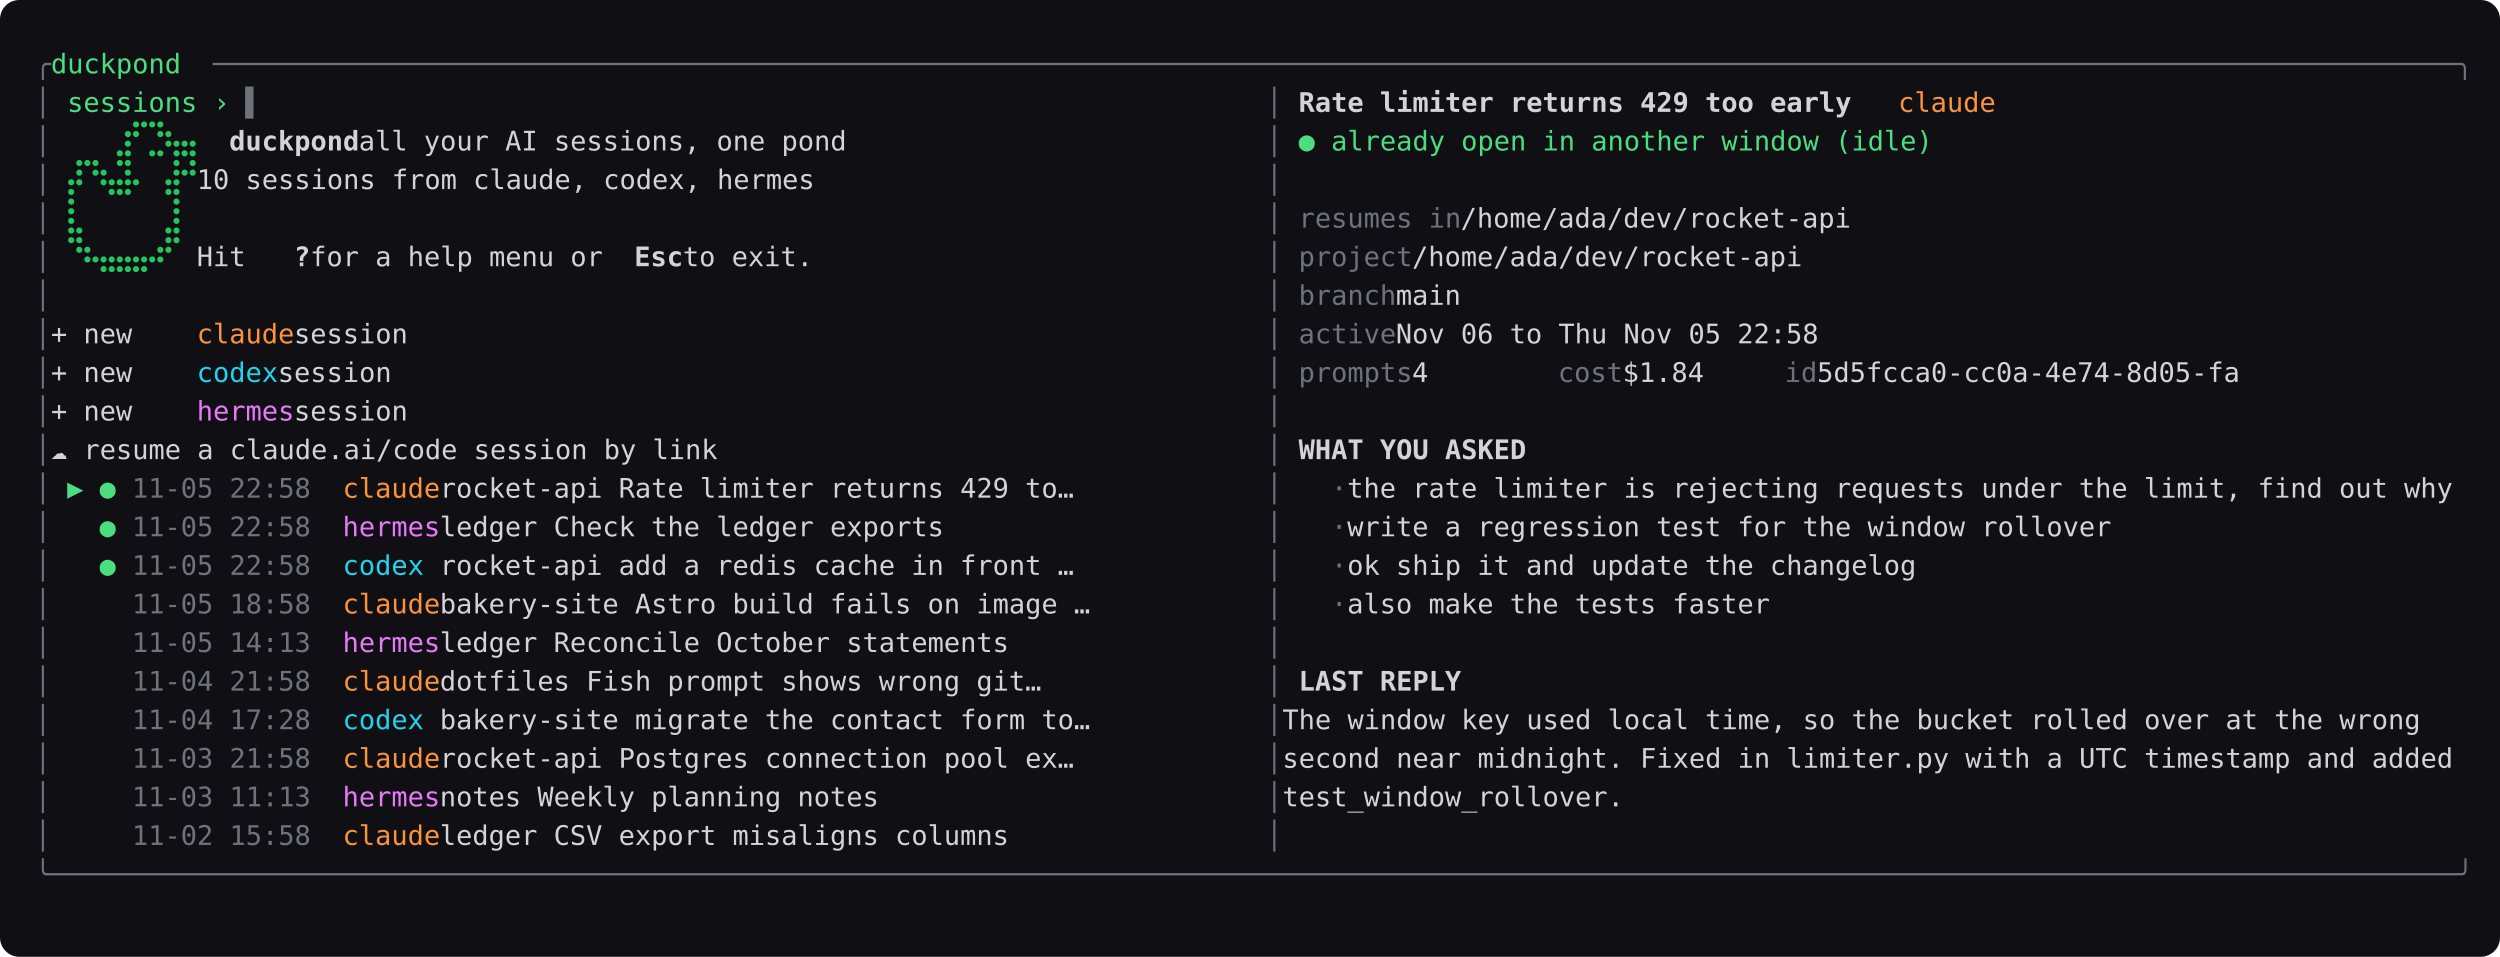
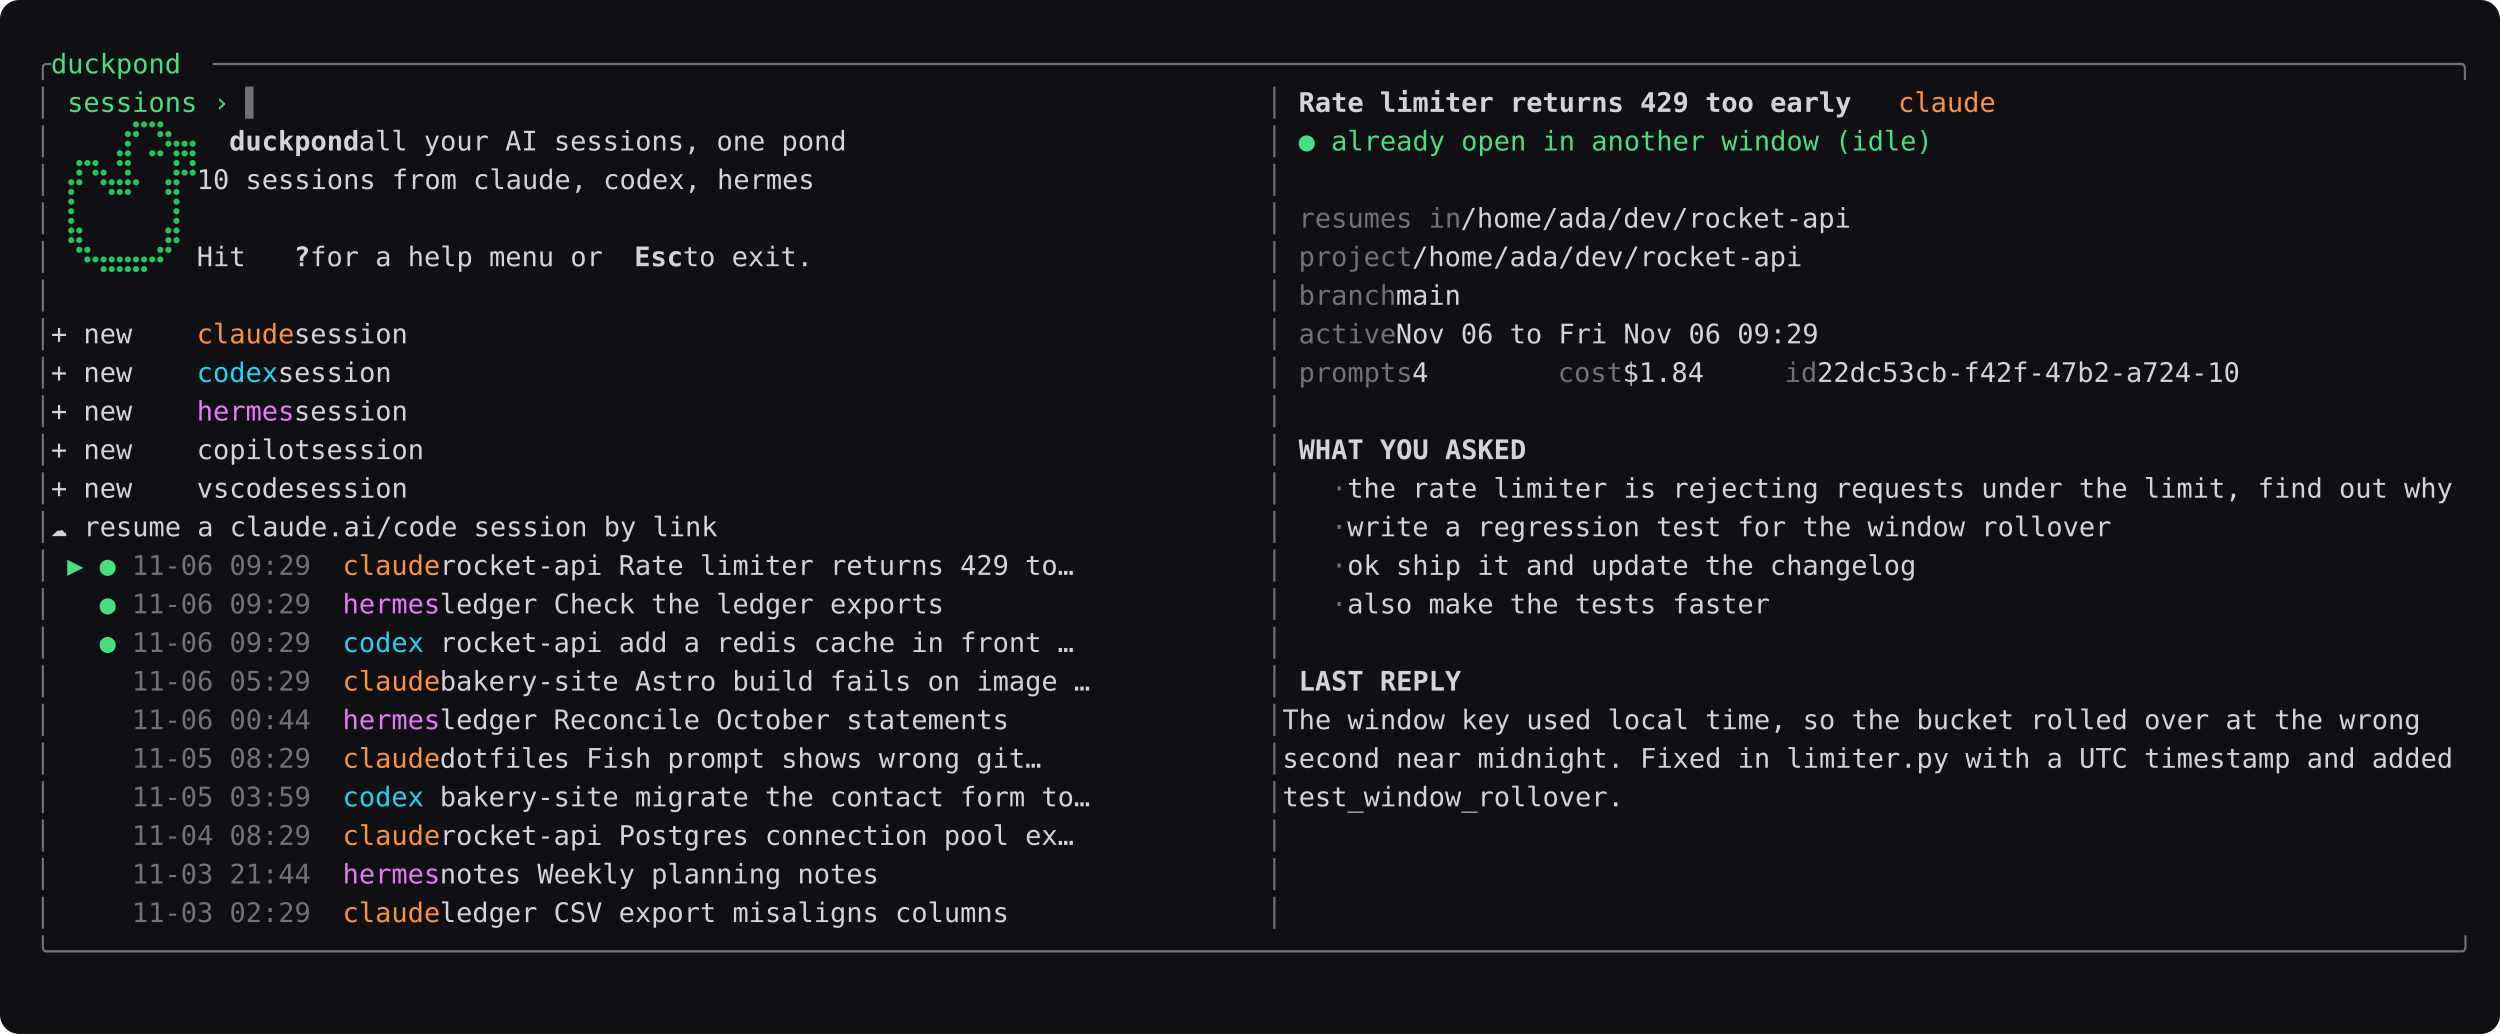
- <svg xmlns="http://www.w3.org/2000/svg" width="1296" height="496" viewBox="0 0 1296 496">
+ <svg xmlns="http://www.w3.org/2000/svg" width="1296" height="536" viewBox="0 0 1296 536">
  <style>text{font-family:"JetBrains Mono","Fira Code","SF Mono",Menlo,Consolas,"DejaVu Sans Mono",monospace;font-size:14px;white-space:pre}</style>
-   <rect width="1296" height="496" rx="10" fill="#101014" />
+   <rect width="1296" height="536" rx="10" fill="#101014" />
  <text x="18.0" y="38" textLength="8.4" lengthAdjust="spacingAndGlyphs" style="fill:#71717a;">╭</text>
  <text x="26.4" y="38" textLength="84.0" lengthAdjust="spacingAndGlyphs" style="fill:#4ade80;"> duckpond </text>
  <text x="110.4" y="38" textLength="1167.6" lengthAdjust="spacingAndGlyphs" style="fill:#71717a;">──────────────────────────────────────────────────────────────────────────────────────────────────────────────────────────────────────────╮</text>
  <text x="18.0" y="58" textLength="8.4" lengthAdjust="spacingAndGlyphs" style="fill:#71717a;">│</text>
  <text x="26.4" y="58" textLength="8.4" lengthAdjust="spacingAndGlyphs" style="fill:#d4d4d8;"> </text>
  <text x="34.8" y="58" textLength="92.4" lengthAdjust="spacingAndGlyphs" style="fill:#4ade80;">sessions › </text>
  <text x="127.2" y="58" textLength="8.4" lengthAdjust="spacingAndGlyphs" style="fill:#71717a;">▌</text>
  <text x="135.6" y="58" textLength="520.8" lengthAdjust="spacingAndGlyphs" style="fill:#d4d4d8;">                                                              </text>
  <text x="656.4" y="58" textLength="8.4" lengthAdjust="spacingAndGlyphs" style="fill:#71717a;">│</text>
  <text x="664.8" y="58" textLength="8.4" lengthAdjust="spacingAndGlyphs" style="fill:#d4d4d8;"> </text>
  <text x="673.2" y="58" textLength="285.6" lengthAdjust="spacingAndGlyphs" style="fill:#d4d4d8;font-weight:600;">Rate limiter returns 429 too early</text>
  <text x="958.8" y="58" textLength="25.2" lengthAdjust="spacingAndGlyphs" style="fill:#d4d4d8;">   </text>
  <text x="984.0" y="58" textLength="50.4" lengthAdjust="spacingAndGlyphs" style="fill:#fb923c;">claude</text>
  <text x="18.0" y="78" textLength="8.4" lengthAdjust="spacingAndGlyphs" style="fill:#71717a;">│</text>
  <text x="26.4" y="78" textLength="8.4" lengthAdjust="spacingAndGlyphs" style="fill:#d4d4d8;"> </text>
  <circle cx="66.3" cy="69.5" r="1.6" fill="#22c55e" />
  <circle cx="66.3" cy="74.5" r="1.6" fill="#22c55e" />
  <circle cx="62.1" cy="79.5" r="1.6" fill="#22c55e" />
  <circle cx="66.3" cy="79.5" r="1.6" fill="#22c55e" />
  <circle cx="70.5" cy="64.5" r="1.6" fill="#22c55e" />
  <circle cx="70.5" cy="69.5" r="1.6" fill="#22c55e" />
  <circle cx="74.7" cy="64.5" r="1.6" fill="#22c55e" />
  <circle cx="78.9" cy="64.5" r="1.6" fill="#22c55e" />
  <circle cx="83.1" cy="64.5" r="1.6" fill="#22c55e" />
  <circle cx="83.1" cy="69.5" r="1.6" fill="#22c55e" />
  <circle cx="78.9" cy="79.5" r="1.6" fill="#22c55e" />
  <circle cx="83.1" cy="79.5" r="1.6" fill="#22c55e" />
  <circle cx="87.3" cy="69.5" r="1.6" fill="#22c55e" />
  <circle cx="87.3" cy="74.5" r="1.6" fill="#22c55e" />
  <circle cx="91.5" cy="74.5" r="1.6" fill="#22c55e" />
  <circle cx="91.5" cy="79.5" r="1.6" fill="#22c55e" />
  <circle cx="95.7" cy="74.5" r="1.6" fill="#22c55e" />
  <circle cx="99.9" cy="74.5" r="1.6" fill="#22c55e" />
  <circle cx="95.7" cy="79.5" r="1.6" fill="#22c55e" />
  <circle cx="99.9" cy="79.5" r="1.6" fill="#22c55e" />
  <text x="102.0" y="78" textLength="16.8" lengthAdjust="spacingAndGlyphs" style="fill:#d4d4d8;">  </text>
  <text x="118.8" y="78" textLength="67.2" lengthAdjust="spacingAndGlyphs" style="fill:#d4d4d8;font-weight:600;">duckpond</text>
  <text x="186.0" y="78" textLength="470.4" lengthAdjust="spacingAndGlyphs" style="fill:#d4d4d8;">  all your AI sessions, one pond                        </text>
  <text x="656.4" y="78" textLength="8.4" lengthAdjust="spacingAndGlyphs" style="fill:#71717a;">│</text>
  <text x="664.8" y="78" textLength="8.4" lengthAdjust="spacingAndGlyphs" style="fill:#d4d4d8;"> </text>
  <text x="673.2" y="78" textLength="327.6" lengthAdjust="spacingAndGlyphs" style="fill:#4ade80;">● already open in another window (idle)</text>
  <text x="18.0" y="98" textLength="8.4" lengthAdjust="spacingAndGlyphs" style="fill:#71717a;">│</text>
  <text x="26.4" y="98" textLength="8.4" lengthAdjust="spacingAndGlyphs" style="fill:#d4d4d8;"> </text>
  <circle cx="36.9" cy="94.5" r="1.6" fill="#22c55e" />
  <circle cx="41.1" cy="84.5" r="1.6" fill="#22c55e" />
  <circle cx="41.1" cy="89.5" r="1.6" fill="#22c55e" />
  <circle cx="41.1" cy="94.5" r="1.6" fill="#22c55e" />
  <circle cx="36.9" cy="99.5" r="1.6" fill="#22c55e" />
  <circle cx="45.3" cy="84.5" r="1.6" fill="#22c55e" />
  <circle cx="49.5" cy="84.5" r="1.6" fill="#22c55e" />
  <circle cx="49.5" cy="89.5" r="1.6" fill="#22c55e" />
  <circle cx="53.7" cy="89.5" r="1.6" fill="#22c55e" />
  <circle cx="53.7" cy="94.5" r="1.6" fill="#22c55e" />
  <circle cx="57.9" cy="94.5" r="1.6" fill="#22c55e" />
  <circle cx="57.9" cy="99.5" r="1.6" fill="#22c55e" />
  <circle cx="62.1" cy="84.5" r="1.6" fill="#22c55e" />
  <circle cx="62.1" cy="94.5" r="1.6" fill="#22c55e" />
  <circle cx="66.3" cy="84.5" r="1.6" fill="#22c55e" />
  <circle cx="66.3" cy="89.5" r="1.6" fill="#22c55e" />
  <circle cx="66.3" cy="94.5" r="1.6" fill="#22c55e" />
  <circle cx="62.1" cy="99.5" r="1.6" fill="#22c55e" />
  <circle cx="66.3" cy="99.5" r="1.6" fill="#22c55e" />
  <circle cx="70.5" cy="94.5" r="1.6" fill="#22c55e" />
  <circle cx="87.3" cy="94.5" r="1.6" fill="#22c55e" />
  <circle cx="91.5" cy="84.5" r="1.6" fill="#22c55e" />
  <circle cx="91.5" cy="89.5" r="1.6" fill="#22c55e" />
  <circle cx="91.5" cy="94.5" r="1.6" fill="#22c55e" />
  <circle cx="87.3" cy="99.5" r="1.6" fill="#22c55e" />
  <circle cx="91.5" cy="99.5" r="1.6" fill="#22c55e" />
  <circle cx="95.7" cy="89.5" r="1.6" fill="#22c55e" />
  <circle cx="99.9" cy="84.5" r="1.6" fill="#22c55e" />
  <circle cx="99.9" cy="89.5" r="1.6" fill="#22c55e" />
  <text x="102.0" y="98" textLength="554.4" lengthAdjust="spacingAndGlyphs" style="fill:#d4d4d8;">  10 sessions from claude, codex, hermes                          </text>
  <text x="656.4" y="98" textLength="8.4" lengthAdjust="spacingAndGlyphs" style="fill:#71717a;">│</text>
  <text x="664.8" y="98" textLength="8.4" lengthAdjust="spacingAndGlyphs" style="fill:#d4d4d8;"> </text>
  <text x="18.0" y="118" textLength="8.4" lengthAdjust="spacingAndGlyphs" style="fill:#71717a;">│</text>
  <text x="26.4" y="118" textLength="8.4" lengthAdjust="spacingAndGlyphs" style="fill:#d4d4d8;"> </text>
  <circle cx="36.9" cy="104.5" r="1.6" fill="#22c55e" />
  <circle cx="36.9" cy="109.5" r="1.6" fill="#22c55e" />
  <circle cx="36.9" cy="114.5" r="1.6" fill="#22c55e" />
  <circle cx="36.9" cy="119.5" r="1.6" fill="#22c55e" />
  <circle cx="41.1" cy="119.5" r="1.6" fill="#22c55e" />
  <circle cx="91.5" cy="104.5" r="1.6" fill="#22c55e" />
  <circle cx="91.5" cy="109.5" r="1.6" fill="#22c55e" />
  <circle cx="91.5" cy="114.5" r="1.6" fill="#22c55e" />
  <circle cx="87.3" cy="119.5" r="1.6" fill="#22c55e" />
  <circle cx="91.5" cy="119.5" r="1.6" fill="#22c55e" />
  <text x="102.0" y="118" textLength="554.4" lengthAdjust="spacingAndGlyphs" style="fill:#d4d4d8;">                                                                  </text>
  <text x="656.4" y="118" textLength="8.4" lengthAdjust="spacingAndGlyphs" style="fill:#71717a;">│</text>
  <text x="664.8" y="118" textLength="8.4" lengthAdjust="spacingAndGlyphs" style="fill:#d4d4d8;"> </text>
  <text x="673.2" y="118" textLength="84.0" lengthAdjust="spacingAndGlyphs" style="fill:#71717a;">resumes in</text>
  <text x="757.2" y="118" textLength="210.0" lengthAdjust="spacingAndGlyphs" style="fill:#d4d4d8;"> /home/ada/dev/rocket-api</text>
  <text x="18.0" y="138" textLength="8.4" lengthAdjust="spacingAndGlyphs" style="fill:#71717a;">│</text>
  <text x="26.4" y="138" textLength="8.4" lengthAdjust="spacingAndGlyphs" style="fill:#d4d4d8;"> </text>
  <circle cx="36.9" cy="124.5" r="1.6" fill="#22c55e" />
  <circle cx="41.1" cy="124.5" r="1.6" fill="#22c55e" />
  <circle cx="41.1" cy="129.5" r="1.6" fill="#22c55e" />
  <circle cx="45.3" cy="129.5" r="1.6" fill="#22c55e" />
  <circle cx="45.3" cy="134.5" r="1.6" fill="#22c55e" />
  <circle cx="49.5" cy="134.5" r="1.6" fill="#22c55e" />
  <circle cx="53.7" cy="134.5" r="1.6" fill="#22c55e" />
  <circle cx="57.9" cy="134.5" r="1.6" fill="#22c55e" />
  <circle cx="53.7" cy="139.5" r="1.6" fill="#22c55e" />
  <circle cx="57.9" cy="139.5" r="1.6" fill="#22c55e" />
  <circle cx="62.1" cy="134.5" r="1.6" fill="#22c55e" />
  <circle cx="66.3" cy="134.5" r="1.6" fill="#22c55e" />
  <circle cx="62.1" cy="139.5" r="1.6" fill="#22c55e" />
  <circle cx="66.3" cy="139.5" r="1.6" fill="#22c55e" />
  <circle cx="70.5" cy="134.5" r="1.6" fill="#22c55e" />
  <circle cx="74.7" cy="134.5" r="1.6" fill="#22c55e" />
  <circle cx="70.5" cy="139.5" r="1.6" fill="#22c55e" />
  <circle cx="74.7" cy="139.5" r="1.6" fill="#22c55e" />
  <circle cx="78.9" cy="134.5" r="1.6" fill="#22c55e" />
  <circle cx="83.1" cy="129.5" r="1.6" fill="#22c55e" />
  <circle cx="83.1" cy="134.5" r="1.6" fill="#22c55e" />
  <circle cx="87.3" cy="124.5" r="1.6" fill="#22c55e" />
  <circle cx="87.3" cy="129.5" r="1.6" fill="#22c55e" />
  <circle cx="91.5" cy="124.5" r="1.6" fill="#22c55e" />
  <text x="102.0" y="138" textLength="50.4" lengthAdjust="spacingAndGlyphs" style="fill:#d4d4d8;">  Hit </text>
  <text x="152.4" y="138" textLength="8.4" lengthAdjust="spacingAndGlyphs" style="fill:#d4d4d8;font-weight:600;">?</text>
  <text x="160.8" y="138" textLength="168.0" lengthAdjust="spacingAndGlyphs" style="fill:#d4d4d8;"> for a help menu or </text>
  <text x="328.8" y="138" textLength="25.2" lengthAdjust="spacingAndGlyphs" style="fill:#d4d4d8;font-weight:600;">Esc</text>
  <text x="354.0" y="138" textLength="302.4" lengthAdjust="spacingAndGlyphs" style="fill:#d4d4d8;"> to exit.                           </text>
  <text x="656.4" y="138" textLength="8.4" lengthAdjust="spacingAndGlyphs" style="fill:#71717a;">│</text>
  <text x="664.8" y="138" textLength="8.4" lengthAdjust="spacingAndGlyphs" style="fill:#d4d4d8;"> </text>
  <text x="673.2" y="138" textLength="58.8" lengthAdjust="spacingAndGlyphs" style="fill:#71717a;">project</text>
  <text x="732.0" y="138" textLength="235.2" lengthAdjust="spacingAndGlyphs" style="fill:#d4d4d8;">    /home/ada/dev/rocket-api</text>
  <text x="18.0" y="158" textLength="8.4" lengthAdjust="spacingAndGlyphs" style="fill:#71717a;">│</text>
  <text x="26.4" y="158" textLength="630.0" lengthAdjust="spacingAndGlyphs" style="fill:#d4d4d8;">                                                                           </text>
  <text x="656.4" y="158" textLength="8.4" lengthAdjust="spacingAndGlyphs" style="fill:#71717a;">│</text>
  <text x="664.8" y="158" textLength="8.4" lengthAdjust="spacingAndGlyphs" style="fill:#d4d4d8;"> </text>
  <text x="673.2" y="158" textLength="50.4" lengthAdjust="spacingAndGlyphs" style="fill:#71717a;">branch</text>
  <text x="723.6" y="158" textLength="75.6" lengthAdjust="spacingAndGlyphs" style="fill:#d4d4d8;">     main</text>
  <text x="18.0" y="178" textLength="8.4" lengthAdjust="spacingAndGlyphs" style="fill:#71717a;">│</text>
  <text x="26.4" y="178" textLength="75.6" lengthAdjust="spacingAndGlyphs" style="fill:#d4d4d8;">   + new </text>
  <text x="102.0" y="178" textLength="50.4" lengthAdjust="spacingAndGlyphs" style="fill:#fb923c;">claude</text>
  <text x="152.4" y="178" textLength="504.0" lengthAdjust="spacingAndGlyphs" style="fill:#d4d4d8;"> session                                                    </text>
  <text x="656.4" y="178" textLength="8.4" lengthAdjust="spacingAndGlyphs" style="fill:#71717a;">│</text>
  <text x="664.8" y="178" textLength="8.4" lengthAdjust="spacingAndGlyphs" style="fill:#d4d4d8;"> </text>
  <text x="673.2" y="178" textLength="50.4" lengthAdjust="spacingAndGlyphs" style="fill:#71717a;">active</text>
-   <text x="723.6" y="178" textLength="260.4" lengthAdjust="spacingAndGlyphs" style="fill:#d4d4d8;">     Nov 06 to Thu Nov 05 22:58</text>
+   <text x="723.6" y="178" textLength="260.4" lengthAdjust="spacingAndGlyphs" style="fill:#d4d4d8;">     Nov 06 to Fri Nov 06 09:29</text>
  <text x="18.0" y="198" textLength="8.4" lengthAdjust="spacingAndGlyphs" style="fill:#71717a;">│</text>
  <text x="26.4" y="198" textLength="75.6" lengthAdjust="spacingAndGlyphs" style="fill:#d4d4d8;">   + new </text>
  <text x="102.0" y="198" textLength="42.0" lengthAdjust="spacingAndGlyphs" style="fill:#22d3ee;">codex</text>
  <text x="144.0" y="198" textLength="512.4" lengthAdjust="spacingAndGlyphs" style="fill:#d4d4d8;"> session                                                     </text>
  <text x="656.4" y="198" textLength="8.4" lengthAdjust="spacingAndGlyphs" style="fill:#71717a;">│</text>
  <text x="664.8" y="198" textLength="8.4" lengthAdjust="spacingAndGlyphs" style="fill:#d4d4d8;"> </text>
  <text x="673.2" y="198" textLength="58.8" lengthAdjust="spacingAndGlyphs" style="fill:#71717a;">prompts</text>
  <text x="732.0" y="198" textLength="75.6" lengthAdjust="spacingAndGlyphs" style="fill:#d4d4d8;">    4    </text>
  <text x="807.6" y="198" textLength="33.6" lengthAdjust="spacingAndGlyphs" style="fill:#71717a;">cost</text>
  <text x="841.2" y="198" textLength="84.0" lengthAdjust="spacingAndGlyphs" style="fill:#d4d4d8;"> $1.84    </text>
  <text x="925.2" y="198" textLength="16.8" lengthAdjust="spacingAndGlyphs" style="fill:#71717a;">id</text>
-   <text x="942.0" y="198" textLength="226.8" lengthAdjust="spacingAndGlyphs" style="fill:#d4d4d8;"> 5d5fcca0-cc0a-4e74-8d05-fa</text>
+   <text x="942.0" y="198" textLength="226.8" lengthAdjust="spacingAndGlyphs" style="fill:#d4d4d8;"> 22dc53cb-f42f-47b2-a724-10</text>
  <text x="18.0" y="218" textLength="8.4" lengthAdjust="spacingAndGlyphs" style="fill:#71717a;">│</text>
  <text x="26.4" y="218" textLength="75.6" lengthAdjust="spacingAndGlyphs" style="fill:#d4d4d8;">   + new </text>
  <text x="102.0" y="218" textLength="50.4" lengthAdjust="spacingAndGlyphs" style="fill:#e879f9;">hermes</text>
  <text x="152.4" y="218" textLength="504.0" lengthAdjust="spacingAndGlyphs" style="fill:#d4d4d8;"> session                                                    </text>
  <text x="656.4" y="218" textLength="8.4" lengthAdjust="spacingAndGlyphs" style="fill:#71717a;">│</text>
  <text x="664.8" y="218" textLength="8.4" lengthAdjust="spacingAndGlyphs" style="fill:#d4d4d8;"> </text>
  <text x="18.0" y="238" textLength="8.4" lengthAdjust="spacingAndGlyphs" style="fill:#71717a;">│</text>
-   <text x="26.4" y="238" textLength="630.0" lengthAdjust="spacingAndGlyphs" style="fill:#d4d4d8;">   ☁ resume a claude.ai/code session by link                               </text>
+   <text x="26.4" y="238" textLength="75.6" lengthAdjust="spacingAndGlyphs" style="fill:#d4d4d8;">   + new </text>
+   <text x="102.0" y="238" textLength="58.8" lengthAdjust="spacingAndGlyphs" style="fill:#d4d4d8;">copilot</text>
+   <text x="160.8" y="238" textLength="495.6" lengthAdjust="spacingAndGlyphs" style="fill:#d4d4d8;"> session                                                   </text>
  <text x="656.4" y="238" textLength="8.4" lengthAdjust="spacingAndGlyphs" style="fill:#71717a;">│</text>
  <text x="664.8" y="238" textLength="8.4" lengthAdjust="spacingAndGlyphs" style="fill:#d4d4d8;"> </text>
  <text x="673.2" y="238" textLength="117.6" lengthAdjust="spacingAndGlyphs" style="fill:#d4d4d8;font-weight:600;">WHAT YOU ASKED</text>
  <text x="18.0" y="258" textLength="8.4" lengthAdjust="spacingAndGlyphs" style="fill:#71717a;">│</text>
-   <text x="26.4" y="258" textLength="8.4" lengthAdjust="spacingAndGlyphs" style="fill:#d4d4d8;"> </text>
-   <text x="34.8" y="258" textLength="8.4" lengthAdjust="spacingAndGlyphs" style="fill:#4ade80;">▶</text>
-   <text x="43.2" y="258" textLength="8.4" lengthAdjust="spacingAndGlyphs" style="fill:#d4d4d8;"> </text>
-   <text x="51.6" y="258" textLength="8.4" lengthAdjust="spacingAndGlyphs" style="fill:#4ade80;">●</text>
-   <text x="60.0" y="258" textLength="8.4" lengthAdjust="spacingAndGlyphs" style="fill:#d4d4d8;"> </text>
-   <text x="68.4" y="258" textLength="92.4" lengthAdjust="spacingAndGlyphs" style="fill:#71717a;">11-05 22:58</text>
-   <text x="160.8" y="258" textLength="16.8" lengthAdjust="spacingAndGlyphs" style="fill:#d4d4d8;">  </text>
-   <text x="177.6" y="258" textLength="50.4" lengthAdjust="spacingAndGlyphs" style="fill:#fb923c;">claude</text>
-   <text x="228.0" y="258" textLength="420.0" lengthAdjust="spacingAndGlyphs" style="fill:#d4d4d8;">  rocket-api          Rate limiter returns 429 to…</text>
-   <text x="648.0" y="258" textLength="8.4" lengthAdjust="spacingAndGlyphs" style="fill:#d4d4d8;"> </text>
+   <text x="26.4" y="258" textLength="75.6" lengthAdjust="spacingAndGlyphs" style="fill:#d4d4d8;">   + new </text>
+   <text x="102.0" y="258" textLength="50.4" lengthAdjust="spacingAndGlyphs" style="fill:#d4d4d8;">vscode</text>
+   <text x="152.4" y="258" textLength="504.0" lengthAdjust="spacingAndGlyphs" style="fill:#d4d4d8;"> session                                                    </text>
  <text x="656.4" y="258" textLength="8.4" lengthAdjust="spacingAndGlyphs" style="fill:#71717a;">│</text>
  <text x="664.8" y="258" textLength="25.2" lengthAdjust="spacingAndGlyphs" style="fill:#d4d4d8;">   </text>
  <text x="690.0" y="258" textLength="8.4" lengthAdjust="spacingAndGlyphs" style="fill:#71717a;">·</text>
  <text x="698.4" y="258" textLength="579.6" lengthAdjust="spacingAndGlyphs" style="fill:#d4d4d8;"> the rate limiter is rejecting requests under the limit, find out why</text>
  <text x="18.0" y="278" textLength="8.4" lengthAdjust="spacingAndGlyphs" style="fill:#71717a;">│</text>
-   <text x="26.4" y="278" textLength="25.2" lengthAdjust="spacingAndGlyphs" style="fill:#d4d4d8;">   </text>
-   <text x="51.6" y="278" textLength="8.4" lengthAdjust="spacingAndGlyphs" style="fill:#4ade80;">●</text>
-   <text x="60.0" y="278" textLength="8.4" lengthAdjust="spacingAndGlyphs" style="fill:#d4d4d8;"> </text>
-   <text x="68.4" y="278" textLength="92.4" lengthAdjust="spacingAndGlyphs" style="fill:#71717a;">11-05 22:58</text>
-   <text x="160.8" y="278" textLength="16.8" lengthAdjust="spacingAndGlyphs" style="fill:#d4d4d8;">  </text>
-   <text x="177.6" y="278" textLength="50.4" lengthAdjust="spacingAndGlyphs" style="fill:#e879f9;">hermes</text>
-   <text x="228.0" y="278" textLength="428.4" lengthAdjust="spacingAndGlyphs" style="fill:#d4d4d8;">  ledger              Check the ledger exports     </text>
+   <text x="26.4" y="278" textLength="630.0" lengthAdjust="spacingAndGlyphs" style="fill:#d4d4d8;">   ☁ resume a claude.ai/code session by link                               </text>
  <text x="656.4" y="278" textLength="8.4" lengthAdjust="spacingAndGlyphs" style="fill:#71717a;">│</text>
  <text x="664.8" y="278" textLength="25.2" lengthAdjust="spacingAndGlyphs" style="fill:#d4d4d8;">   </text>
  <text x="690.0" y="278" textLength="8.4" lengthAdjust="spacingAndGlyphs" style="fill:#71717a;">·</text>
  <text x="698.4" y="278" textLength="403.2" lengthAdjust="spacingAndGlyphs" style="fill:#d4d4d8;"> write a regression test for the window rollover</text>
  <text x="18.0" y="298" textLength="8.4" lengthAdjust="spacingAndGlyphs" style="fill:#71717a;">│</text>
-   <text x="26.4" y="298" textLength="25.2" lengthAdjust="spacingAndGlyphs" style="fill:#d4d4d8;">   </text>
+   <text x="26.4" y="298" textLength="8.4" lengthAdjust="spacingAndGlyphs" style="fill:#d4d4d8;"> </text>
+   <text x="34.8" y="298" textLength="8.4" lengthAdjust="spacingAndGlyphs" style="fill:#4ade80;">▶</text>
+   <text x="43.2" y="298" textLength="8.4" lengthAdjust="spacingAndGlyphs" style="fill:#d4d4d8;"> </text>
  <text x="51.6" y="298" textLength="8.4" lengthAdjust="spacingAndGlyphs" style="fill:#4ade80;">●</text>
  <text x="60.0" y="298" textLength="8.4" lengthAdjust="spacingAndGlyphs" style="fill:#d4d4d8;"> </text>
-   <text x="68.4" y="298" textLength="92.4" lengthAdjust="spacingAndGlyphs" style="fill:#71717a;">11-05 22:58</text>
+   <text x="68.4" y="298" textLength="92.4" lengthAdjust="spacingAndGlyphs" style="fill:#71717a;">11-06 09:29</text>
  <text x="160.8" y="298" textLength="16.8" lengthAdjust="spacingAndGlyphs" style="fill:#d4d4d8;">  </text>
-   <text x="177.6" y="298" textLength="50.4" lengthAdjust="spacingAndGlyphs" style="fill:#22d3ee;">codex </text>
-   <text x="228.0" y="298" textLength="420.0" lengthAdjust="spacingAndGlyphs" style="fill:#d4d4d8;">  rocket-api          add a redis cache in front …</text>
+   <text x="177.6" y="298" textLength="50.4" lengthAdjust="spacingAndGlyphs" style="fill:#fb923c;">claude</text>
+   <text x="228.0" y="298" textLength="420.0" lengthAdjust="spacingAndGlyphs" style="fill:#d4d4d8;">  rocket-api          Rate limiter returns 429 to…</text>
  <text x="648.0" y="298" textLength="8.4" lengthAdjust="spacingAndGlyphs" style="fill:#d4d4d8;"> </text>
  <text x="656.4" y="298" textLength="8.4" lengthAdjust="spacingAndGlyphs" style="fill:#71717a;">│</text>
  <text x="664.8" y="298" textLength="25.2" lengthAdjust="spacingAndGlyphs" style="fill:#d4d4d8;">   </text>
  <text x="690.0" y="298" textLength="8.4" lengthAdjust="spacingAndGlyphs" style="fill:#71717a;">·</text>
  <text x="698.4" y="298" textLength="302.4" lengthAdjust="spacingAndGlyphs" style="fill:#d4d4d8;"> ok ship it and update the changelog</text>
  <text x="18.0" y="318" textLength="8.4" lengthAdjust="spacingAndGlyphs" style="fill:#71717a;">│</text>
-   <text x="26.4" y="318" textLength="42.0" lengthAdjust="spacingAndGlyphs" style="fill:#d4d4d8;">     </text>
-   <text x="68.4" y="318" textLength="92.4" lengthAdjust="spacingAndGlyphs" style="fill:#71717a;">11-05 18:58</text>
+   <text x="26.4" y="318" textLength="25.2" lengthAdjust="spacingAndGlyphs" style="fill:#d4d4d8;">   </text>
+   <text x="51.6" y="318" textLength="8.4" lengthAdjust="spacingAndGlyphs" style="fill:#4ade80;">●</text>
+   <text x="60.0" y="318" textLength="8.4" lengthAdjust="spacingAndGlyphs" style="fill:#d4d4d8;"> </text>
+   <text x="68.4" y="318" textLength="92.4" lengthAdjust="spacingAndGlyphs" style="fill:#71717a;">11-06 09:29</text>
  <text x="160.8" y="318" textLength="16.8" lengthAdjust="spacingAndGlyphs" style="fill:#d4d4d8;">  </text>
-   <text x="177.6" y="318" textLength="50.4" lengthAdjust="spacingAndGlyphs" style="fill:#fb923c;">claude</text>
-   <text x="228.0" y="318" textLength="420.0" lengthAdjust="spacingAndGlyphs" style="fill:#d4d4d8;">  bakery-site         Astro build fails on image …</text>
-   <text x="648.0" y="318" textLength="8.4" lengthAdjust="spacingAndGlyphs" style="fill:#d4d4d8;"> </text>
+   <text x="177.6" y="318" textLength="50.4" lengthAdjust="spacingAndGlyphs" style="fill:#e879f9;">hermes</text>
+   <text x="228.0" y="318" textLength="428.4" lengthAdjust="spacingAndGlyphs" style="fill:#d4d4d8;">  ledger              Check the ledger exports     </text>
  <text x="656.4" y="318" textLength="8.4" lengthAdjust="spacingAndGlyphs" style="fill:#71717a;">│</text>
  <text x="664.8" y="318" textLength="25.2" lengthAdjust="spacingAndGlyphs" style="fill:#d4d4d8;">   </text>
  <text x="690.0" y="318" textLength="8.4" lengthAdjust="spacingAndGlyphs" style="fill:#71717a;">·</text>
  <text x="698.4" y="318" textLength="226.8" lengthAdjust="spacingAndGlyphs" style="fill:#d4d4d8;"> also make the tests faster</text>
  <text x="18.0" y="338" textLength="8.4" lengthAdjust="spacingAndGlyphs" style="fill:#71717a;">│</text>
-   <text x="26.4" y="338" textLength="42.0" lengthAdjust="spacingAndGlyphs" style="fill:#d4d4d8;">     </text>
-   <text x="68.4" y="338" textLength="92.4" lengthAdjust="spacingAndGlyphs" style="fill:#71717a;">11-05 14:13</text>
+   <text x="26.4" y="338" textLength="25.2" lengthAdjust="spacingAndGlyphs" style="fill:#d4d4d8;">   </text>
+   <text x="51.6" y="338" textLength="8.4" lengthAdjust="spacingAndGlyphs" style="fill:#4ade80;">●</text>
+   <text x="60.0" y="338" textLength="8.4" lengthAdjust="spacingAndGlyphs" style="fill:#d4d4d8;"> </text>
+   <text x="68.4" y="338" textLength="92.4" lengthAdjust="spacingAndGlyphs" style="fill:#71717a;">11-06 09:29</text>
  <text x="160.8" y="338" textLength="16.8" lengthAdjust="spacingAndGlyphs" style="fill:#d4d4d8;">  </text>
-   <text x="177.6" y="338" textLength="50.4" lengthAdjust="spacingAndGlyphs" style="fill:#e879f9;">hermes</text>
-   <text x="228.0" y="338" textLength="428.4" lengthAdjust="spacingAndGlyphs" style="fill:#d4d4d8;">  ledger              Reconcile October statements </text>
+   <text x="177.6" y="338" textLength="50.4" lengthAdjust="spacingAndGlyphs" style="fill:#22d3ee;">codex </text>
+   <text x="228.0" y="338" textLength="420.0" lengthAdjust="spacingAndGlyphs" style="fill:#d4d4d8;">  rocket-api          add a redis cache in front …</text>
+   <text x="648.0" y="338" textLength="8.4" lengthAdjust="spacingAndGlyphs" style="fill:#d4d4d8;"> </text>
  <text x="656.4" y="338" textLength="8.4" lengthAdjust="spacingAndGlyphs" style="fill:#71717a;">│</text>
  <text x="664.8" y="338" textLength="8.4" lengthAdjust="spacingAndGlyphs" style="fill:#d4d4d8;"> </text>
  <text x="18.0" y="358" textLength="8.4" lengthAdjust="spacingAndGlyphs" style="fill:#71717a;">│</text>
  <text x="26.4" y="358" textLength="42.0" lengthAdjust="spacingAndGlyphs" style="fill:#d4d4d8;">     </text>
-   <text x="68.4" y="358" textLength="92.4" lengthAdjust="spacingAndGlyphs" style="fill:#71717a;">11-04 21:58</text>
+   <text x="68.4" y="358" textLength="92.4" lengthAdjust="spacingAndGlyphs" style="fill:#71717a;">11-06 05:29</text>
  <text x="160.8" y="358" textLength="16.8" lengthAdjust="spacingAndGlyphs" style="fill:#d4d4d8;">  </text>
  <text x="177.6" y="358" textLength="50.4" lengthAdjust="spacingAndGlyphs" style="fill:#fb923c;">claude</text>
-   <text x="228.0" y="358" textLength="420.0" lengthAdjust="spacingAndGlyphs" style="fill:#d4d4d8;">  dotfiles            Fish prompt shows wrong git…</text>
+   <text x="228.0" y="358" textLength="420.0" lengthAdjust="spacingAndGlyphs" style="fill:#d4d4d8;">  bakery-site         Astro build fails on image …</text>
  <text x="648.0" y="358" textLength="8.4" lengthAdjust="spacingAndGlyphs" style="fill:#d4d4d8;"> </text>
  <text x="656.4" y="358" textLength="8.4" lengthAdjust="spacingAndGlyphs" style="fill:#71717a;">│</text>
  <text x="664.8" y="358" textLength="8.4" lengthAdjust="spacingAndGlyphs" style="fill:#d4d4d8;"> </text>
  <text x="673.2" y="358" textLength="84.0" lengthAdjust="spacingAndGlyphs" style="fill:#d4d4d8;font-weight:600;">LAST REPLY</text>
  <text x="18.0" y="378" textLength="8.4" lengthAdjust="spacingAndGlyphs" style="fill:#71717a;">│</text>
  <text x="26.4" y="378" textLength="42.0" lengthAdjust="spacingAndGlyphs" style="fill:#d4d4d8;">     </text>
-   <text x="68.4" y="378" textLength="92.4" lengthAdjust="spacingAndGlyphs" style="fill:#71717a;">11-04 17:28</text>
+   <text x="68.4" y="378" textLength="92.4" lengthAdjust="spacingAndGlyphs" style="fill:#71717a;">11-06 00:44</text>
  <text x="160.8" y="378" textLength="16.8" lengthAdjust="spacingAndGlyphs" style="fill:#d4d4d8;">  </text>
-   <text x="177.6" y="378" textLength="50.4" lengthAdjust="spacingAndGlyphs" style="fill:#22d3ee;">codex </text>
-   <text x="228.0" y="378" textLength="420.0" lengthAdjust="spacingAndGlyphs" style="fill:#d4d4d8;">  bakery-site         migrate the contact form to…</text>
-   <text x="648.0" y="378" textLength="8.4" lengthAdjust="spacingAndGlyphs" style="fill:#d4d4d8;"> </text>
+   <text x="177.6" y="378" textLength="50.4" lengthAdjust="spacingAndGlyphs" style="fill:#e879f9;">hermes</text>
+   <text x="228.0" y="378" textLength="428.4" lengthAdjust="spacingAndGlyphs" style="fill:#d4d4d8;">  ledger              Reconcile October statements </text>
  <text x="656.4" y="378" textLength="8.4" lengthAdjust="spacingAndGlyphs" style="fill:#71717a;">│</text>
  <text x="664.8" y="378" textLength="596.4" lengthAdjust="spacingAndGlyphs" style="fill:#d4d4d8;"> The window key used local time, so the bucket rolled over at the wrong</text>
  <text x="18.0" y="398" textLength="8.4" lengthAdjust="spacingAndGlyphs" style="fill:#71717a;">│</text>
  <text x="26.4" y="398" textLength="42.0" lengthAdjust="spacingAndGlyphs" style="fill:#d4d4d8;">     </text>
-   <text x="68.4" y="398" textLength="92.4" lengthAdjust="spacingAndGlyphs" style="fill:#71717a;">11-03 21:58</text>
+   <text x="68.4" y="398" textLength="92.4" lengthAdjust="spacingAndGlyphs" style="fill:#71717a;">11-05 08:29</text>
  <text x="160.8" y="398" textLength="16.8" lengthAdjust="spacingAndGlyphs" style="fill:#d4d4d8;">  </text>
  <text x="177.6" y="398" textLength="50.4" lengthAdjust="spacingAndGlyphs" style="fill:#fb923c;">claude</text>
-   <text x="228.0" y="398" textLength="420.0" lengthAdjust="spacingAndGlyphs" style="fill:#d4d4d8;">  rocket-api          Postgres connection pool ex…</text>
+   <text x="228.0" y="398" textLength="420.0" lengthAdjust="spacingAndGlyphs" style="fill:#d4d4d8;">  dotfiles            Fish prompt shows wrong git…</text>
  <text x="648.0" y="398" textLength="8.4" lengthAdjust="spacingAndGlyphs" style="fill:#d4d4d8;"> </text>
  <text x="656.4" y="398" textLength="8.4" lengthAdjust="spacingAndGlyphs" style="fill:#71717a;">│</text>
  <text x="664.8" y="398" textLength="613.2" lengthAdjust="spacingAndGlyphs" style="fill:#d4d4d8;"> second near midnight. Fixed in limiter.py with a UTC timestamp and added</text>
  <text x="18.0" y="418" textLength="8.4" lengthAdjust="spacingAndGlyphs" style="fill:#71717a;">│</text>
  <text x="26.4" y="418" textLength="42.0" lengthAdjust="spacingAndGlyphs" style="fill:#d4d4d8;">     </text>
-   <text x="68.4" y="418" textLength="92.4" lengthAdjust="spacingAndGlyphs" style="fill:#71717a;">11-03 11:13</text>
+   <text x="68.4" y="418" textLength="92.4" lengthAdjust="spacingAndGlyphs" style="fill:#71717a;">11-05 03:59</text>
  <text x="160.8" y="418" textLength="16.8" lengthAdjust="spacingAndGlyphs" style="fill:#d4d4d8;">  </text>
-   <text x="177.6" y="418" textLength="50.4" lengthAdjust="spacingAndGlyphs" style="fill:#e879f9;">hermes</text>
-   <text x="228.0" y="418" textLength="428.4" lengthAdjust="spacingAndGlyphs" style="fill:#d4d4d8;">  notes               Weekly planning notes        </text>
+   <text x="177.6" y="418" textLength="50.4" lengthAdjust="spacingAndGlyphs" style="fill:#22d3ee;">codex </text>
+   <text x="228.0" y="418" textLength="420.0" lengthAdjust="spacingAndGlyphs" style="fill:#d4d4d8;">  bakery-site         migrate the contact form to…</text>
+   <text x="648.0" y="418" textLength="8.4" lengthAdjust="spacingAndGlyphs" style="fill:#d4d4d8;"> </text>
  <text x="656.4" y="418" textLength="8.4" lengthAdjust="spacingAndGlyphs" style="fill:#71717a;">│</text>
  <text x="664.8" y="418" textLength="184.8" lengthAdjust="spacingAndGlyphs" style="fill:#d4d4d8;"> test_window_rollover.</text>
  <text x="18.0" y="438" textLength="8.4" lengthAdjust="spacingAndGlyphs" style="fill:#71717a;">│</text>
  <text x="26.4" y="438" textLength="42.0" lengthAdjust="spacingAndGlyphs" style="fill:#d4d4d8;">     </text>
-   <text x="68.4" y="438" textLength="92.4" lengthAdjust="spacingAndGlyphs" style="fill:#71717a;">11-02 15:58</text>
+   <text x="68.4" y="438" textLength="92.4" lengthAdjust="spacingAndGlyphs" style="fill:#71717a;">11-04 08:29</text>
  <text x="160.8" y="438" textLength="16.8" lengthAdjust="spacingAndGlyphs" style="fill:#d4d4d8;">  </text>
  <text x="177.6" y="438" textLength="50.4" lengthAdjust="spacingAndGlyphs" style="fill:#fb923c;">claude</text>
-   <text x="228.0" y="438" textLength="428.4" lengthAdjust="spacingAndGlyphs" style="fill:#d4d4d8;">  ledger              CSV export misaligns columns </text>
+   <text x="228.0" y="438" textLength="420.0" lengthAdjust="spacingAndGlyphs" style="fill:#d4d4d8;">  rocket-api          Postgres connection pool ex…</text>
+   <text x="648.0" y="438" textLength="8.4" lengthAdjust="spacingAndGlyphs" style="fill:#d4d4d8;"> </text>
  <text x="656.4" y="438" textLength="8.4" lengthAdjust="spacingAndGlyphs" style="fill:#71717a;">│</text>
  <text x="664.8" y="438" textLength="8.4" lengthAdjust="spacingAndGlyphs" style="fill:#d4d4d8;"> </text>
-   <text x="18.0" y="458" textLength="1260.0" lengthAdjust="spacingAndGlyphs" style="fill:#71717a;">╰────────────────────────────────────────────────────────────────────────────────────────────────────────────────────────────────────────────────────╯</text>
+   <text x="18.0" y="458" textLength="8.4" lengthAdjust="spacingAndGlyphs" style="fill:#71717a;">│</text>
+   <text x="26.4" y="458" textLength="42.0" lengthAdjust="spacingAndGlyphs" style="fill:#d4d4d8;">     </text>
+   <text x="68.4" y="458" textLength="92.4" lengthAdjust="spacingAndGlyphs" style="fill:#71717a;">11-03 21:44</text>
+   <text x="160.8" y="458" textLength="16.8" lengthAdjust="spacingAndGlyphs" style="fill:#d4d4d8;">  </text>
+   <text x="177.6" y="458" textLength="50.4" lengthAdjust="spacingAndGlyphs" style="fill:#e879f9;">hermes</text>
+   <text x="228.0" y="458" textLength="428.4" lengthAdjust="spacingAndGlyphs" style="fill:#d4d4d8;">  notes               Weekly planning notes        </text>
+   <text x="656.4" y="458" textLength="8.4" lengthAdjust="spacingAndGlyphs" style="fill:#71717a;">│</text>
+   <text x="664.8" y="458" textLength="8.4" lengthAdjust="spacingAndGlyphs" style="fill:#d4d4d8;"> </text>
+   <text x="18.0" y="478" textLength="8.4" lengthAdjust="spacingAndGlyphs" style="fill:#71717a;">│</text>
+   <text x="26.4" y="478" textLength="42.0" lengthAdjust="spacingAndGlyphs" style="fill:#d4d4d8;">     </text>
+   <text x="68.4" y="478" textLength="92.4" lengthAdjust="spacingAndGlyphs" style="fill:#71717a;">11-03 02:29</text>
+   <text x="160.8" y="478" textLength="16.8" lengthAdjust="spacingAndGlyphs" style="fill:#d4d4d8;">  </text>
+   <text x="177.6" y="478" textLength="50.4" lengthAdjust="spacingAndGlyphs" style="fill:#fb923c;">claude</text>
+   <text x="228.0" y="478" textLength="428.4" lengthAdjust="spacingAndGlyphs" style="fill:#d4d4d8;">  ledger              CSV export misaligns columns </text>
+   <text x="656.4" y="478" textLength="8.4" lengthAdjust="spacingAndGlyphs" style="fill:#71717a;">│</text>
+   <text x="664.8" y="478" textLength="8.4" lengthAdjust="spacingAndGlyphs" style="fill:#d4d4d8;"> </text>
+   <text x="18.0" y="498" textLength="1260.0" lengthAdjust="spacingAndGlyphs" style="fill:#71717a;">╰────────────────────────────────────────────────────────────────────────────────────────────────────────────────────────────────────────────────────╯</text>
</svg>
